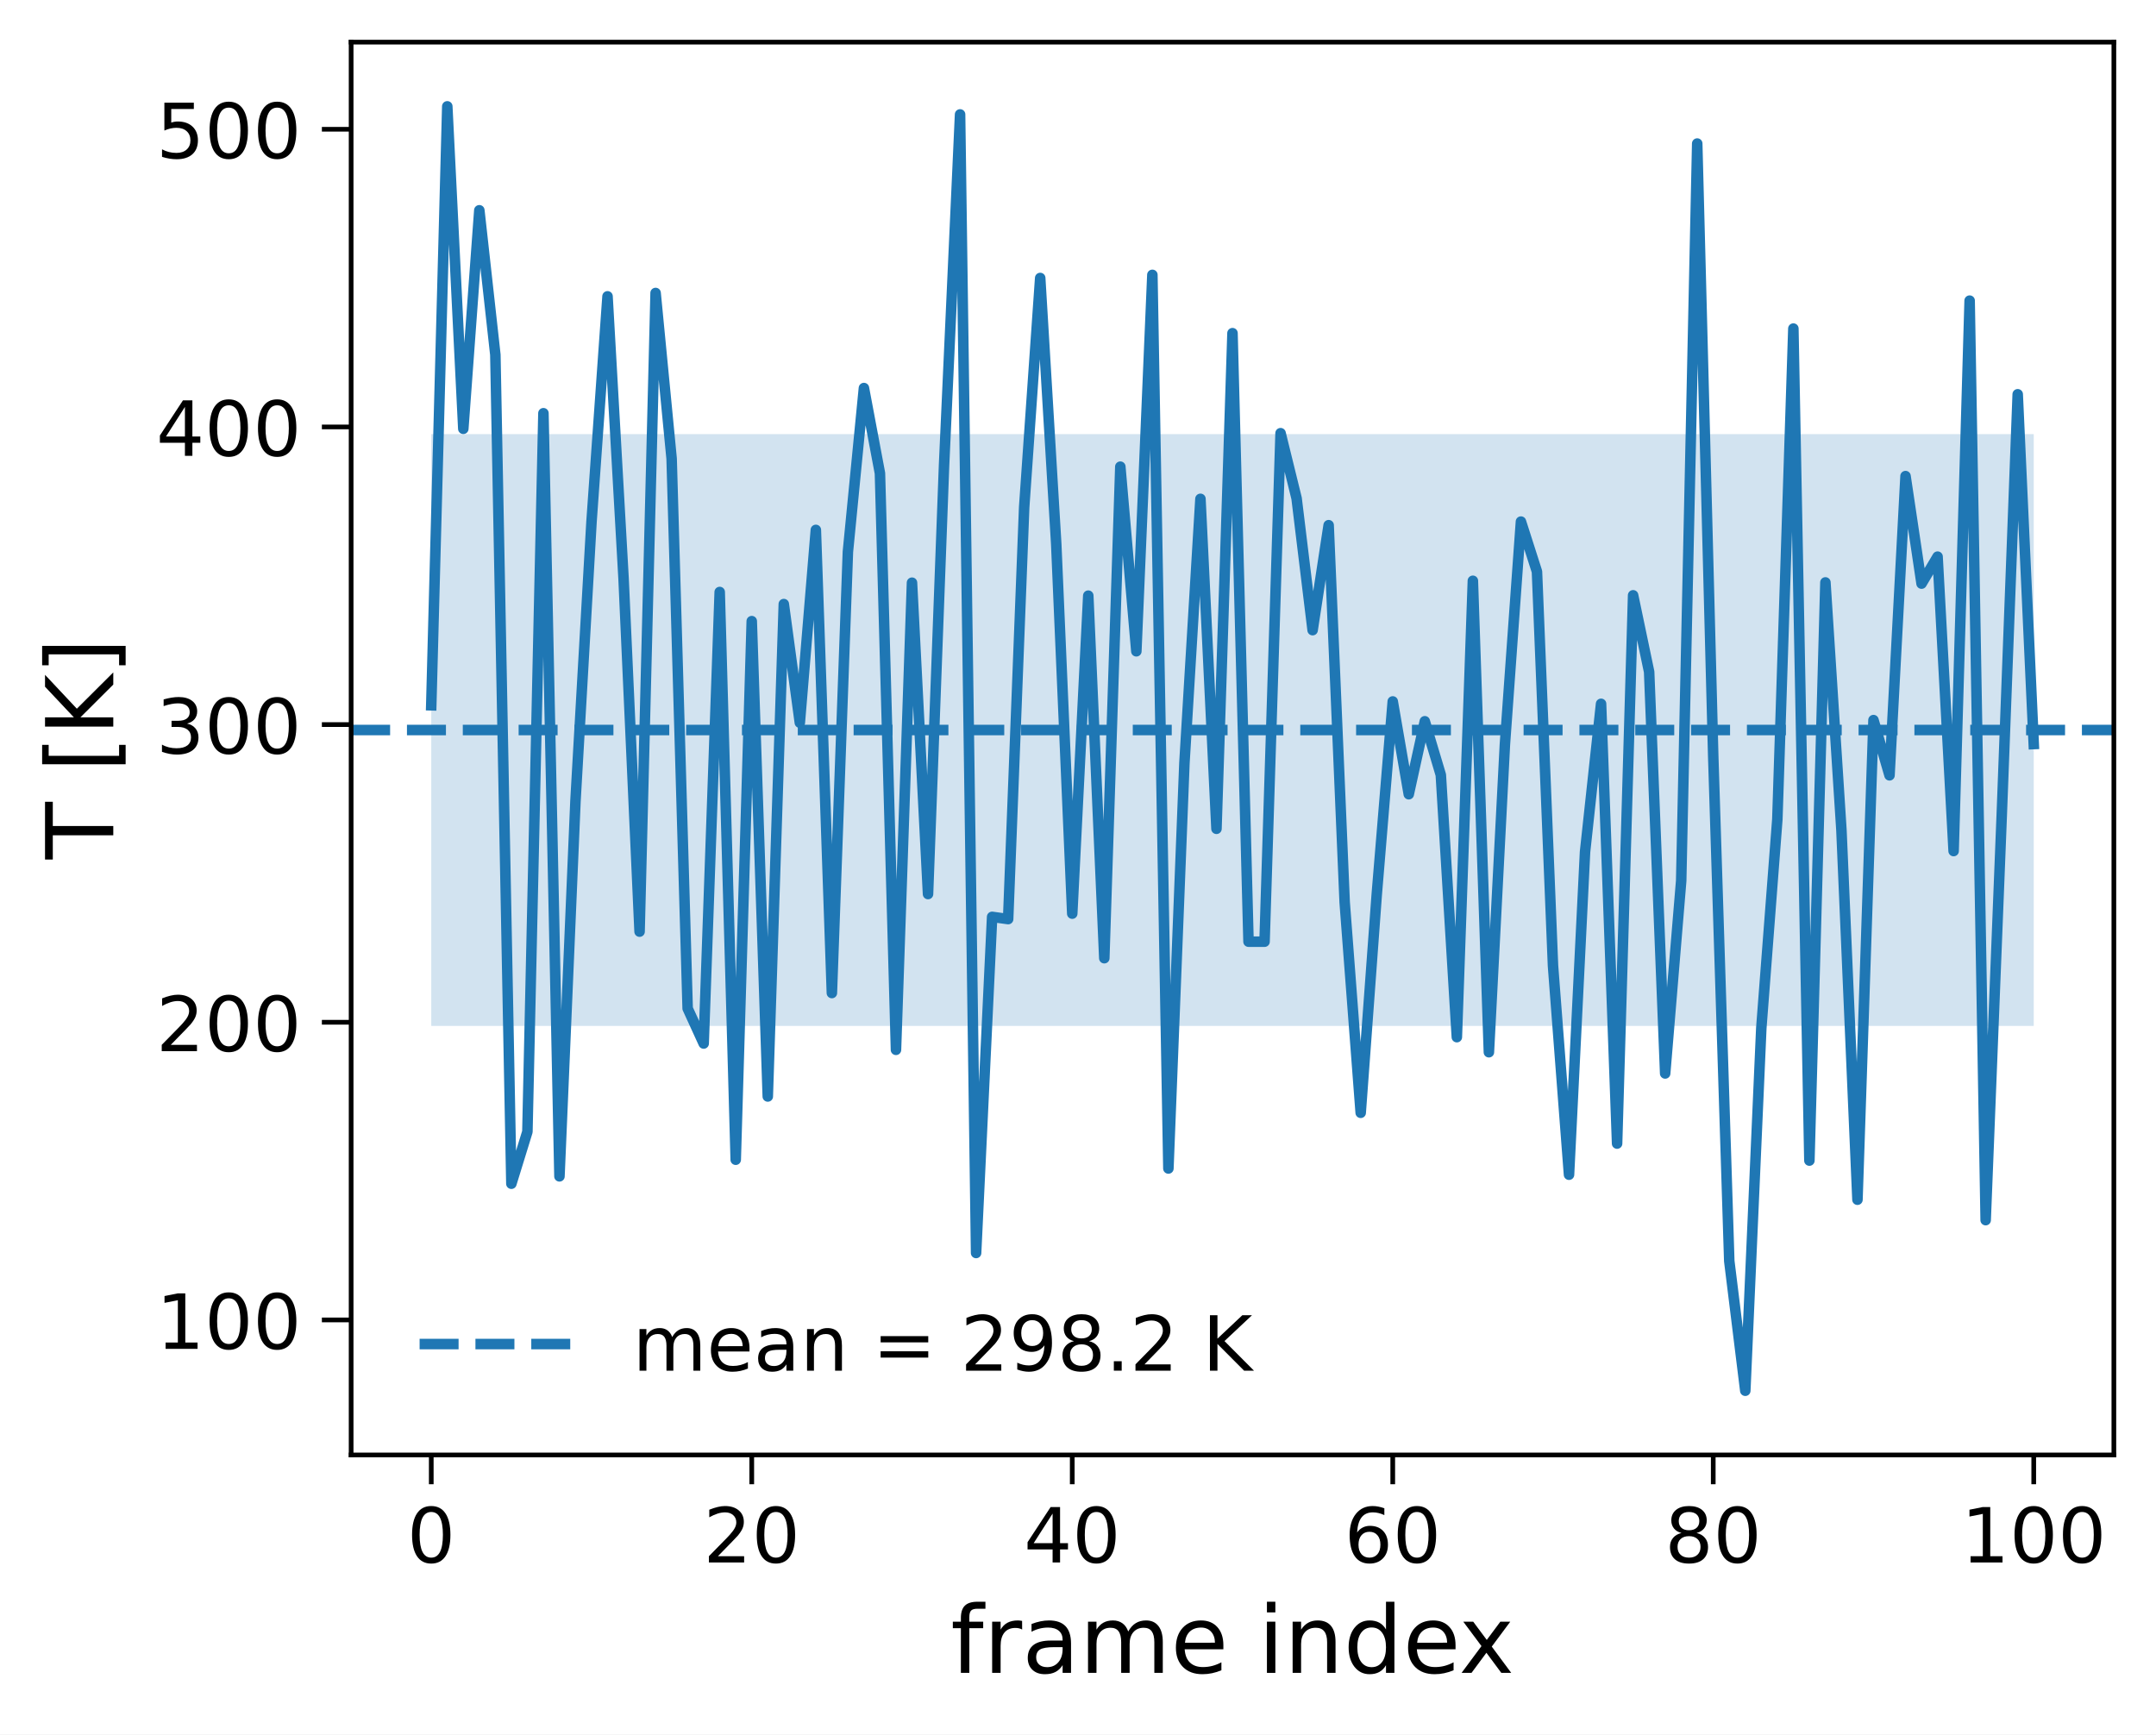
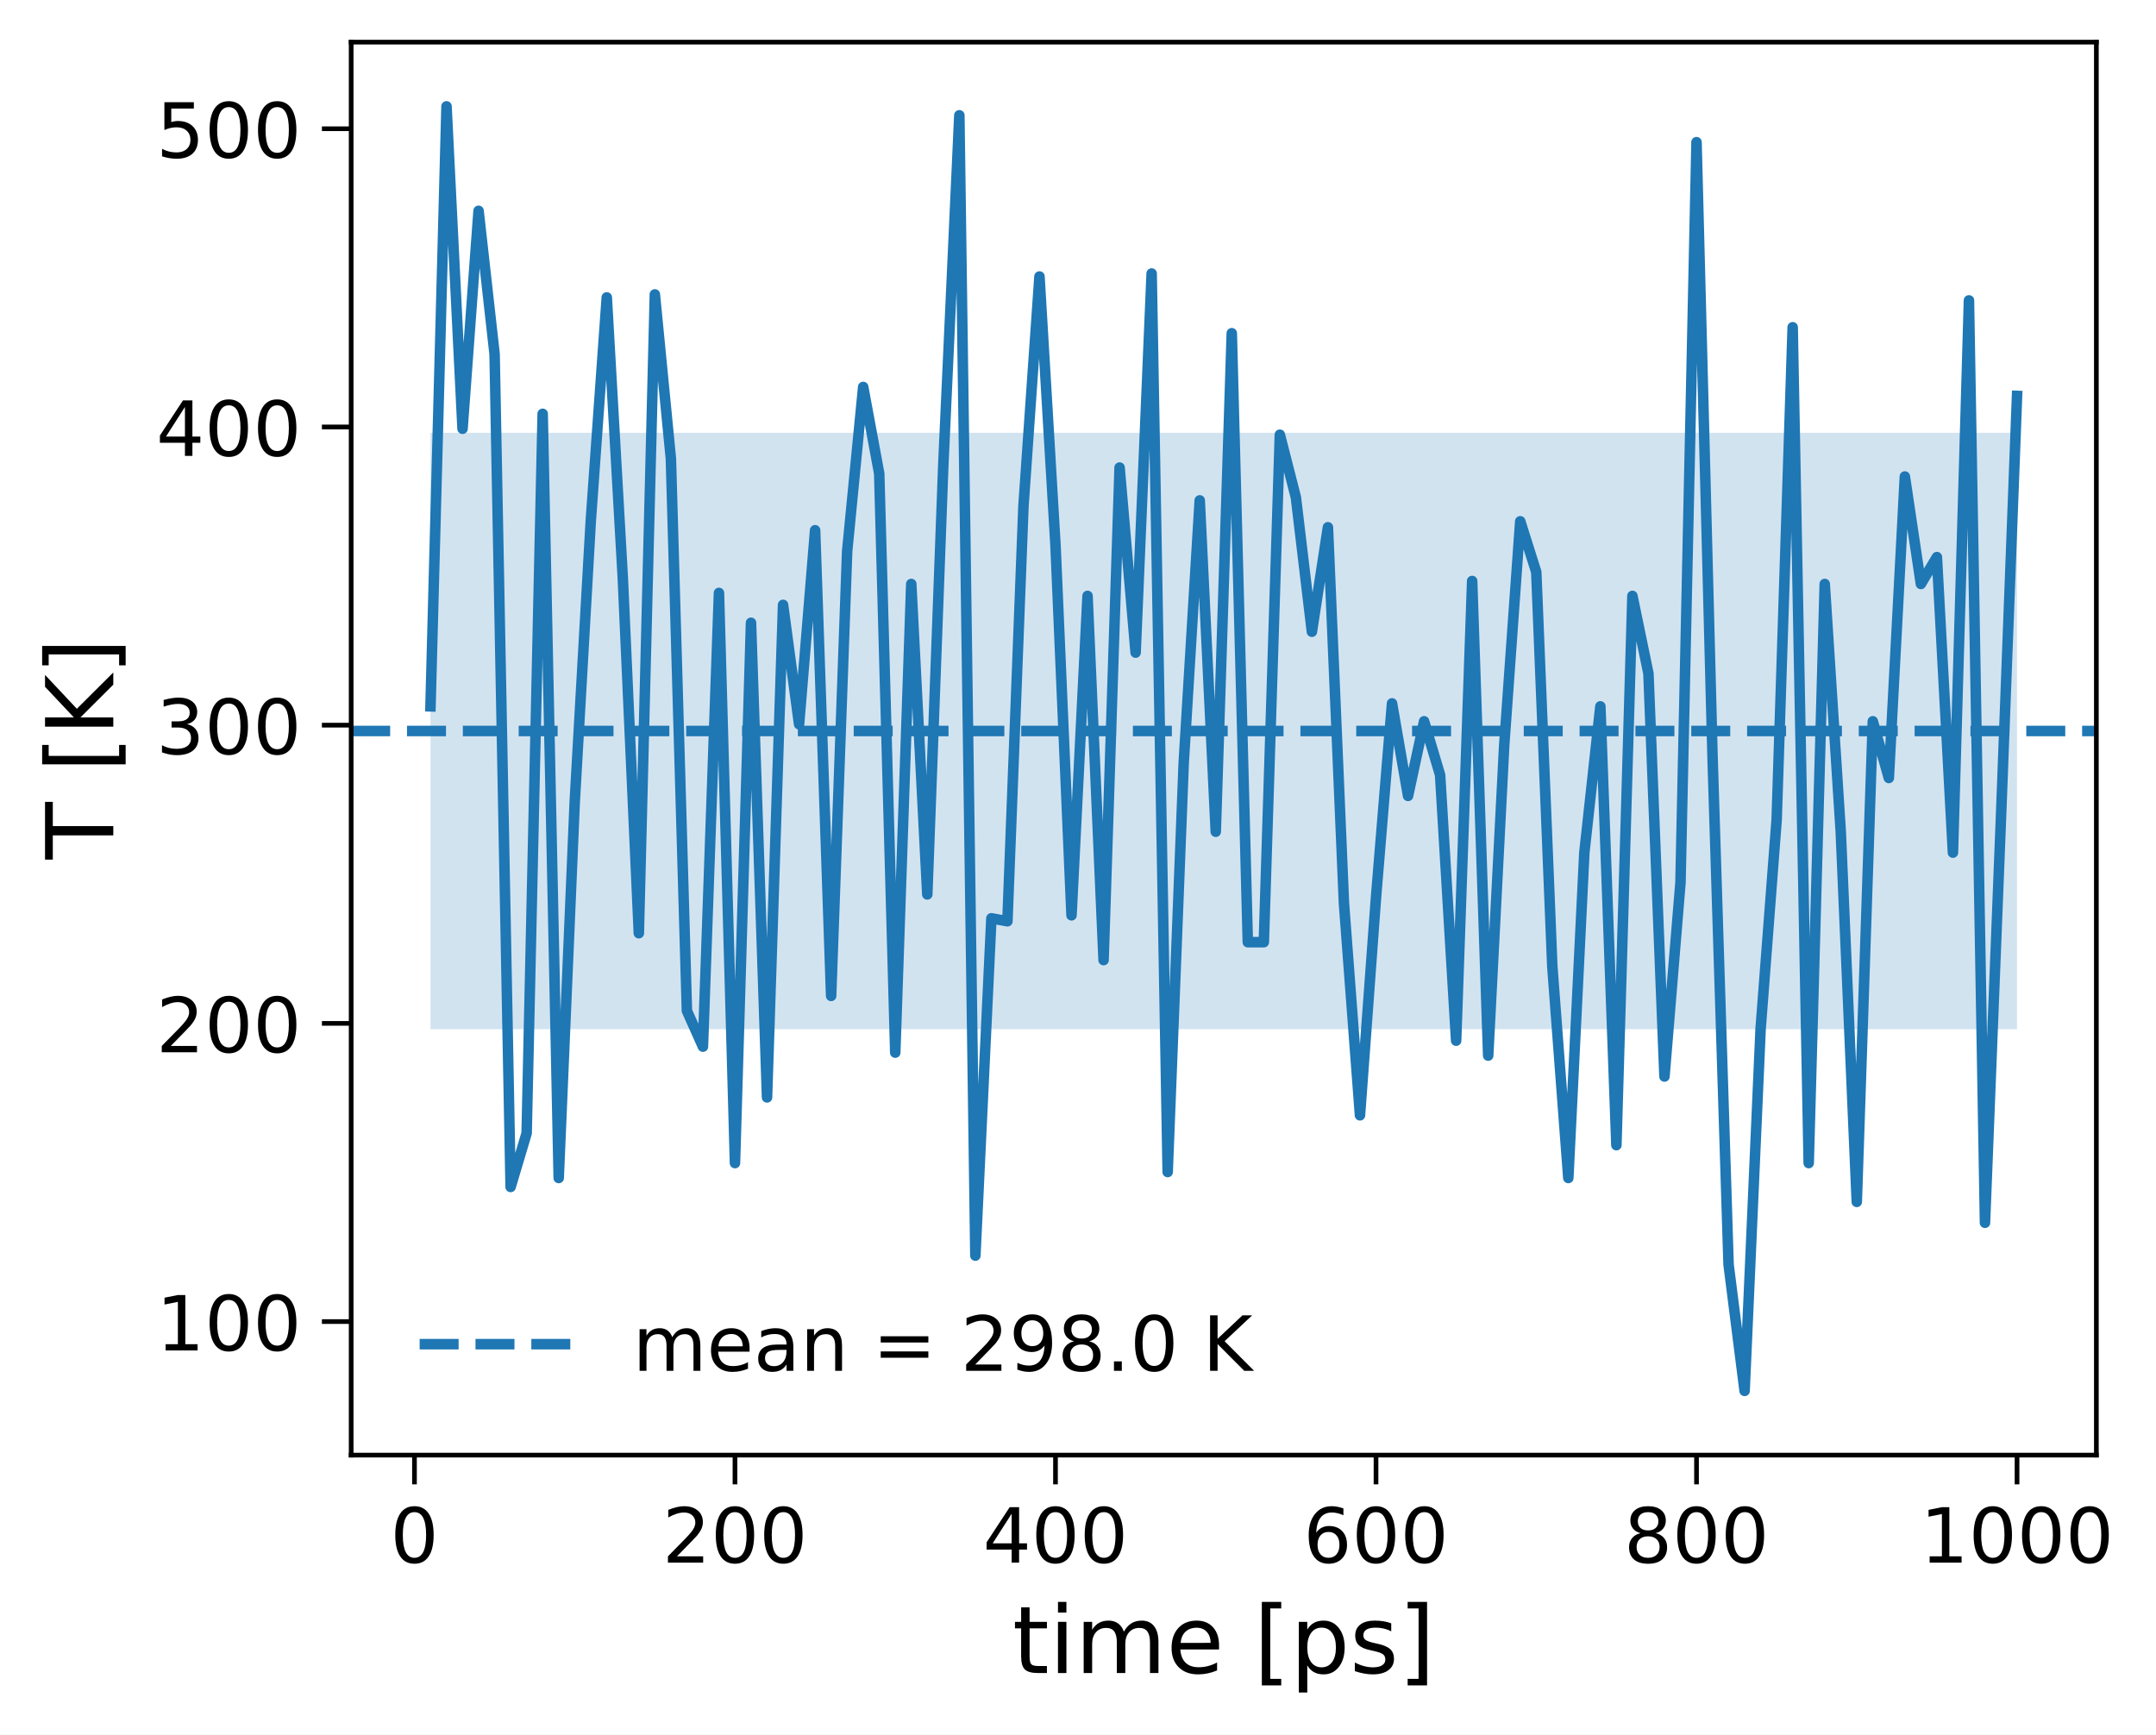
- <svg xmlns="http://www.w3.org/2000/svg" xmlns:xlink="http://www.w3.org/1999/xlink" width="368.4pt" height="296.4pt" viewBox="0 0 368.4 296.4" version="1.1">
+ <svg xmlns="http://www.w3.org/2000/svg" xmlns:xlink="http://www.w3.org/1999/xlink" width="368.362pt" height="296.4pt" viewBox="0 0 368.362 296.4" version="1.1">
  <defs>
    <style type="text/css">*{stroke-linejoin: round; stroke-linecap: butt}</style>
  </defs>
  <g id="figure_1">
    <g id="patch_1">
-       <path d="M 0 296.4  L 368.4 296.4  L 368.4 0  L 0 0  z " style="fill: #ffffff" />
+       <path d="M 0 296.4  L 368.362 296.4  L 368.362 0  L 0 0  z " style="fill: #ffffff" />
    </g>
    <g id="axes_1">
      <g id="patch_2">
-         <path d="M 59.999 248.633  L 361.2 248.633  L 361.2 7.2  L 59.999 7.2  z " style="fill: #ffffff" />
+         <path d="M 59.999 248.633  L 358.172 248.633  L 358.172 7.2  L 59.999 7.2  z " style="fill: #ffffff" />
      </g>
      <g id="FillBetweenPolyCollection_1">
-         <path d="M 73.69 74.187  L 73.69 175.316  L 76.428 175.316  L 79.166 175.316  L 81.904 175.316  L 84.642 175.316  L 87.381 175.316  L 90.119 175.316  L 92.857 175.316  L 95.595 175.316  L 98.333 175.316  L 101.072 175.316  L 103.81 175.316  L 106.548 175.316  L 109.286 175.316  L 112.024 175.316  L 114.763 175.316  L 117.501 175.316  L 120.239 175.316  L 122.977 175.316  L 125.715 175.316  L 128.453 175.316  L 131.192 175.316  L 133.93 175.316  L 136.668 175.316  L 139.406 175.316  L 142.144 175.316  L 144.883 175.316  L 147.621 175.316  L 150.359 175.316  L 153.097 175.316  L 155.835 175.316  L 158.574 175.316  L 161.312 175.316  L 164.05 175.316  L 166.788 175.316  L 169.526 175.316  L 172.264 175.316  L 175.003 175.316  L 177.741 175.316  L 180.479 175.316  L 183.217 175.316  L 185.955 175.316  L 188.694 175.316  L 191.432 175.316  L 194.17 175.316  L 196.908 175.316  L 199.646 175.316  L 202.385 175.316  L 205.123 175.316  L 207.861 175.316  L 210.599 175.316  L 213.337 175.316  L 216.076 175.316  L 218.814 175.316  L 221.552 175.316  L 224.29 175.316  L 227.028 175.316  L 229.766 175.316  L 232.505 175.316  L 235.243 175.316  L 237.981 175.316  L 240.719 175.316  L 243.457 175.316  L 246.196 175.316  L 248.934 175.316  L 251.672 175.316  L 254.41 175.316  L 257.148 175.316  L 259.887 175.316  L 262.625 175.316  L 265.363 175.316  L 268.101 175.316  L 270.839 175.316  L 273.577 175.316  L 276.316 175.316  L 279.054 175.316  L 281.792 175.316  L 284.53 175.316  L 287.268 175.316  L 290.007 175.316  L 292.745 175.316  L 295.483 175.316  L 298.221 175.316  L 300.959 175.316  L 303.698 175.316  L 306.436 175.316  L 309.174 175.316  L 311.912 175.316  L 314.65 175.316  L 317.388 175.316  L 320.127 175.316  L 322.865 175.316  L 325.603 175.316  L 328.341 175.316  L 331.079 175.316  L 333.818 175.316  L 336.556 175.316  L 339.294 175.316  L 342.032 175.316  L 344.77 175.316  L 347.509 175.316  L 347.509 74.187  L 347.509 74.187  L 344.77 74.187  L 342.032 74.187  L 339.294 74.187  L 336.556 74.187  L 333.818 74.187  L 331.079 74.187  L 328.341 74.187  L 325.603 74.187  L 322.865 74.187  L 320.127 74.187  L 317.388 74.187  L 314.65 74.187  L 311.912 74.187  L 309.174 74.187  L 306.436 74.187  L 303.698 74.187  L 300.959 74.187  L 298.221 74.187  L 295.483 74.187  L 292.745 74.187  L 290.007 74.187  L 287.268 74.187  L 284.53 74.187  L 281.792 74.187  L 279.054 74.187  L 276.316 74.187  L 273.577 74.187  L 270.839 74.187  L 268.101 74.187  L 265.363 74.187  L 262.625 74.187  L 259.887 74.187  L 257.148 74.187  L 254.41 74.187  L 251.672 74.187  L 248.934 74.187  L 246.196 74.187  L 243.457 74.187  L 240.719 74.187  L 237.981 74.187  L 235.243 74.187  L 232.505 74.187  L 229.766 74.187  L 227.028 74.187  L 224.29 74.187  L 221.552 74.187  L 218.814 74.187  L 216.076 74.187  L 213.337 74.187  L 210.599 74.187  L 207.861 74.187  L 205.123 74.187  L 202.385 74.187  L 199.646 74.187  L 196.908 74.187  L 194.17 74.187  L 191.432 74.187  L 188.694 74.187  L 185.955 74.187  L 183.217 74.187  L 180.479 74.187  L 177.741 74.187  L 175.003 74.187  L 172.264 74.187  L 169.526 74.187  L 166.788 74.187  L 164.05 74.187  L 161.312 74.187  L 158.574 74.187  L 155.835 74.187  L 153.097 74.187  L 150.359 74.187  L 147.621 74.187  L 144.883 74.187  L 142.144 74.187  L 139.406 74.187  L 136.668 74.187  L 133.93 74.187  L 131.192 74.187  L 128.453 74.187  L 125.715 74.187  L 122.977 74.187  L 120.239 74.187  L 117.501 74.187  L 114.763 74.187  L 112.024 74.187  L 109.286 74.187  L 106.548 74.187  L 103.81 74.187  L 101.072 74.187  L 98.333 74.187  L 95.595 74.187  L 92.857 74.187  L 90.119 74.187  L 87.381 74.187  L 84.642 74.187  L 81.904 74.187  L 79.166 74.187  L 76.428 74.187  L 73.69 74.187  z " clip-path="url(#p4c0810316b)" style="fill: #1f77b4; fill-opacity: 0.2" />
+         <path d="M 73.552 73.951  L 73.552 175.858  L 76.29 175.858  L 79.028 175.858  L 81.766 175.858  L 84.504 175.858  L 87.242 175.858  L 89.98 175.858  L 92.718 175.858  L 95.457 175.858  L 98.195 175.858  L 100.933 175.858  L 103.671 175.858  L 106.409 175.858  L 109.147 175.858  L 111.885 175.858  L 114.623 175.858  L 117.361 175.858  L 120.099 175.858  L 122.837 175.858  L 125.575 175.858  L 128.313 175.858  L 131.051 175.858  L 133.789 175.858  L 136.527 175.858  L 139.265 175.858  L 142.003 175.858  L 144.741 175.858  L 147.479 175.858  L 150.218 175.858  L 152.956 175.858  L 155.694 175.858  L 158.432 175.858  L 161.17 175.858  L 163.908 175.858  L 166.646 175.858  L 169.384 175.858  L 172.122 175.858  L 174.86 175.858  L 177.598 175.858  L 180.336 175.858  L 183.074 175.858  L 185.812 175.858  L 188.55 175.858  L 191.288 175.858  L 194.026 175.858  L 196.764 175.858  L 199.502 175.858  L 202.24 175.858  L 204.979 175.858  L 207.717 175.858  L 210.455 175.858  L 213.193 175.858  L 215.931 175.858  L 218.669 175.858  L 221.407 175.858  L 224.145 175.858  L 226.883 175.858  L 229.621 175.858  L 232.359 175.858  L 235.097 175.858  L 237.835 175.858  L 240.573 175.858  L 243.311 175.858  L 246.049 175.858  L 248.787 175.858  L 251.525 175.858  L 254.263 175.858  L 257.002 175.858  L 259.74 175.858  L 262.478 175.858  L 265.216 175.858  L 267.954 175.858  L 270.692 175.858  L 273.43 175.858  L 276.168 175.858  L 278.906 175.858  L 281.644 175.858  L 284.382 175.858  L 287.12 175.858  L 289.858 175.858  L 292.596 175.858  L 295.334 175.858  L 298.072 175.858  L 300.81 175.858  L 303.548 175.858  L 306.286 175.858  L 309.024 175.858  L 311.763 175.858  L 314.501 175.858  L 317.239 175.858  L 319.977 175.858  L 322.715 175.858  L 325.453 175.858  L 328.191 175.858  L 330.929 175.858  L 333.667 175.858  L 336.405 175.858  L 339.143 175.858  L 341.881 175.858  L 344.619 175.858  L 344.619 73.951  L 344.619 73.951  L 341.881 73.951  L 339.143 73.951  L 336.405 73.951  L 333.667 73.951  L 330.929 73.951  L 328.191 73.951  L 325.453 73.951  L 322.715 73.951  L 319.977 73.951  L 317.239 73.951  L 314.501 73.951  L 311.763 73.951  L 309.024 73.951  L 306.286 73.951  L 303.548 73.951  L 300.81 73.951  L 298.072 73.951  L 295.334 73.951  L 292.596 73.951  L 289.858 73.951  L 287.12 73.951  L 284.382 73.951  L 281.644 73.951  L 278.906 73.951  L 276.168 73.951  L 273.43 73.951  L 270.692 73.951  L 267.954 73.951  L 265.216 73.951  L 262.478 73.951  L 259.74 73.951  L 257.002 73.951  L 254.263 73.951  L 251.525 73.951  L 248.787 73.951  L 246.049 73.951  L 243.311 73.951  L 240.573 73.951  L 237.835 73.951  L 235.097 73.951  L 232.359 73.951  L 229.621 73.951  L 226.883 73.951  L 224.145 73.951  L 221.407 73.951  L 218.669 73.951  L 215.931 73.951  L 213.193 73.951  L 210.455 73.951  L 207.717 73.951  L 204.979 73.951  L 202.24 73.951  L 199.502 73.951  L 196.764 73.951  L 194.026 73.951  L 191.288 73.951  L 188.55 73.951  L 185.812 73.951  L 183.074 73.951  L 180.336 73.951  L 177.598 73.951  L 174.86 73.951  L 172.122 73.951  L 169.384 73.951  L 166.646 73.951  L 163.908 73.951  L 161.17 73.951  L 158.432 73.951  L 155.694 73.951  L 152.956 73.951  L 150.218 73.951  L 147.479 73.951  L 144.741 73.951  L 142.003 73.951  L 139.265 73.951  L 136.527 73.951  L 133.789 73.951  L 131.051 73.951  L 128.313 73.951  L 125.575 73.951  L 122.837 73.951  L 120.099 73.951  L 117.361 73.951  L 114.623 73.951  L 111.885 73.951  L 109.147 73.951  L 106.409 73.951  L 103.671 73.951  L 100.933 73.951  L 98.195 73.951  L 95.457 73.951  L 92.718 73.951  L 89.98 73.951  L 87.242 73.951  L 84.504 73.951  L 81.766 73.951  L 79.028 73.951  L 76.29 73.951  L 73.552 73.951  z " clip-path="url(#p304fbb9bd3)" style="fill: #1f77b4; fill-opacity: 0.2" />
      </g>
      <g id="matplotlib.axis_1">
        <g id="xtick_1">
          <g id="line2d_1">
            <defs>
-               <path id="me2328aeeba" d="M 0 0  L 0 5  " style="stroke: #000000; stroke-width: 0.8" />
-             </defs>
-             <g>
-               <use xlink:href="#me2328aeeba" x="73.69" y="248.633" style="stroke: #000000; stroke-width: 0.8" />
+               <path id="m55ce6ab94f" d="M 0 0  L 0 5  " style="stroke: #000000; stroke-width: 0.8" />
+             </defs>
+             <g>
+               <use xlink:href="#m55ce6ab94f" x="70.814" y="248.633" style="stroke: #000000; stroke-width: 0.8" />
            </g>
          </g>
          <g id="text_1">
-             <g transform="translate(69.55407 267.0109) scale(0.13 -0.13)">
+             <g transform="translate(66.67843 267.0109) scale(0.13 -0.13)">
              <defs>
                <path id="DejaVuSans-30" d="M 2034 4250  Q 1547 4250 1301 3770  Q 1056 3291 1056 2328  Q 1056 1369 1301 889  Q 1547 409 2034 409  Q 2525 409 2770 889  Q 3016 1369 3016 2328  Q 3016 3291 2770 3770  Q 2525 4250 2034 4250  z M 2034 4750  Q 2819 4750 3233 4129  Q 3647 3509 3647 2328  Q 3647 1150 3233 529  Q 2819 -91 2034 -91  Q 1250 -91 836 529  Q 422 1150 422 2328  Q 422 3509 836 4129  Q 1250 4750 2034 4750  z " transform="scale(0.015625)" />
              </defs>
              <use xlink:href="#DejaVuSans-30" />
            </g>
          </g>
        </g>
        <g id="xtick_2">
          <g id="line2d_2">
            <g>
-               <use xlink:href="#me2328aeeba" x="128.453" y="248.633" style="stroke: #000000; stroke-width: 0.8" />
+               <use xlink:href="#m55ce6ab94f" x="125.575" y="248.633" style="stroke: #000000; stroke-width: 0.8" />
            </g>
          </g>
          <g id="text_2">
-             <g transform="translate(120.1822 267.0109) scale(0.13 -0.13)">
+             <g transform="translate(113.1682 267.0109) scale(0.13 -0.13)">
              <defs>
                <path id="DejaVuSans-32" d="M 1228 531  L 3431 531  L 3431 0  L 469 0  L 469 531  Q 828 903 1448 1529  Q 2069 2156 2228 2338  Q 2531 2678 2651 2914  Q 2772 3150 2772 3378  Q 2772 3750 2511 3984  Q 2250 4219 1831 4219  Q 1534 4219 1204 4116  Q 875 4013 500 3803  L 500 4441  Q 881 4594 1212 4672  Q 1544 4750 1819 4750  Q 2544 4750 2975 4387  Q 3406 4025 3406 3419  Q 3406 3131 3298 2873  Q 3191 2616 2906 2266  Q 2828 2175 2409 1742  Q 1991 1309 1228 531  z " transform="scale(0.015625)" />
              </defs>
              <use xlink:href="#DejaVuSans-32" />
              <use xlink:href="#DejaVuSans-30" transform="translate(63.62305 0)" />
+               <use xlink:href="#DejaVuSans-30" transform="translate(127.2461 0)" />
            </g>
          </g>
        </g>
        <g id="xtick_3">
          <g id="line2d_3">
            <g>
-               <use xlink:href="#me2328aeeba" x="183.217" y="248.633" style="stroke: #000000; stroke-width: 0.8" />
+               <use xlink:href="#m55ce6ab94f" x="180.336" y="248.633" style="stroke: #000000; stroke-width: 0.8" />
            </g>
          </g>
          <g id="text_3">
-             <g transform="translate(174.946 267.0109) scale(0.13 -0.13)">
+             <g transform="translate(167.9292 267.0109) scale(0.13 -0.13)">
              <defs>
                <path id="DejaVuSans-34" d="M 2419 4116  L 825 1625  L 2419 1625  L 2419 4116  z M 2253 4666  L 3047 4666  L 3047 1625  L 3713 1625  L 3713 1100  L 3047 1100  L 3047 0  L 2419 0  L 2419 1100  L 313 1100  L 313 1709  L 2253 4666  z " transform="scale(0.015625)" />
              </defs>
              <use xlink:href="#DejaVuSans-34" />
              <use xlink:href="#DejaVuSans-30" transform="translate(63.62305 0)" />
+               <use xlink:href="#DejaVuSans-30" transform="translate(127.2461 0)" />
            </g>
          </g>
        </g>
        <g id="xtick_4">
          <g id="line2d_4">
            <g>
-               <use xlink:href="#me2328aeeba" x="237.981" y="248.633" style="stroke: #000000; stroke-width: 0.8" />
+               <use xlink:href="#m55ce6ab94f" x="235.097" y="248.633" style="stroke: #000000; stroke-width: 0.8" />
            </g>
          </g>
          <g id="text_4">
-             <g transform="translate(229.7098 267.0109) scale(0.13 -0.13)">
+             <g transform="translate(222.6902 267.0109) scale(0.13 -0.13)">
              <defs>
                <path id="DejaVuSans-36" d="M 2113 2584  Q 1688 2584 1439 2293  Q 1191 2003 1191 1497  Q 1191 994 1439 701  Q 1688 409 2113 409  Q 2538 409 2786 701  Q 3034 994 3034 1497  Q 3034 2003 2786 2293  Q 2538 2584 2113 2584  z M 3366 4563  L 3366 3988  Q 3128 4100 2886 4159  Q 2644 4219 2406 4219  Q 1781 4219 1451 3797  Q 1122 3375 1075 2522  Q 1259 2794 1537 2939  Q 1816 3084 2150 3084  Q 2853 3084 3261 2657  Q 3669 2231 3669 1497  Q 3669 778 3244 343  Q 2819 -91 2113 -91  Q 1303 -91 875 529  Q 447 1150 447 2328  Q 447 3434 972 4092  Q 1497 4750 2381 4750  Q 2619 4750 2861 4703  Q 3103 4656 3366 4563  z " transform="scale(0.015625)" />
              </defs>
              <use xlink:href="#DejaVuSans-36" />
              <use xlink:href="#DejaVuSans-30" transform="translate(63.62305 0)" />
+               <use xlink:href="#DejaVuSans-30" transform="translate(127.2461 0)" />
            </g>
          </g>
        </g>
        <g id="xtick_5">
          <g id="line2d_5">
            <g>
-               <use xlink:href="#me2328aeeba" x="292.745" y="248.633" style="stroke: #000000; stroke-width: 0.8" />
+               <use xlink:href="#m55ce6ab94f" x="289.858" y="248.633" style="stroke: #000000; stroke-width: 0.8" />
            </g>
          </g>
          <g id="text_5">
-             <g transform="translate(284.4735 267.0109) scale(0.13 -0.13)">
+             <g transform="translate(277.4512 267.0109) scale(0.13 -0.13)">
              <defs>
                <path id="DejaVuSans-38" d="M 2034 2216  Q 1584 2216 1326 1975  Q 1069 1734 1069 1313  Q 1069 891 1326 650  Q 1584 409 2034 409  Q 2484 409 2743 651  Q 3003 894 3003 1313  Q 3003 1734 2745 1975  Q 2488 2216 2034 2216  z M 1403 2484  Q 997 2584 770 2862  Q 544 3141 544 3541  Q 544 4100 942 4425  Q 1341 4750 2034 4750  Q 2731 4750 3128 4425  Q 3525 4100 3525 3541  Q 3525 3141 3298 2862  Q 3072 2584 2669 2484  Q 3125 2378 3379 2068  Q 3634 1759 3634 1313  Q 3634 634 3220 271  Q 2806 -91 2034 -91  Q 1263 -91 848 271  Q 434 634 434 1313  Q 434 1759 690 2068  Q 947 2378 1403 2484  z M 1172 3481  Q 1172 3119 1398 2916  Q 1625 2713 2034 2713  Q 2441 2713 2670 2916  Q 2900 3119 2900 3481  Q 2900 3844 2670 4047  Q 2441 4250 2034 4250  Q 1625 4250 1398 4047  Q 1172 3844 1172 3481  z " transform="scale(0.015625)" />
              </defs>
              <use xlink:href="#DejaVuSans-38" />
              <use xlink:href="#DejaVuSans-30" transform="translate(63.62305 0)" />
+               <use xlink:href="#DejaVuSans-30" transform="translate(127.2461 0)" />
            </g>
          </g>
        </g>
        <g id="xtick_6">
          <g id="line2d_6">
            <g>
-               <use xlink:href="#me2328aeeba" x="347.509" y="248.633" style="stroke: #000000; stroke-width: 0.8" />
+               <use xlink:href="#m55ce6ab94f" x="344.619" y="248.633" style="stroke: #000000; stroke-width: 0.8" />
            </g>
          </g>
          <g id="text_6">
-             <g transform="translate(335.1017 267.0109) scale(0.13 -0.13)">
+             <g transform="translate(328.0766 267.0109) scale(0.13 -0.13)">
              <defs>
                <path id="DejaVuSans-31" d="M 794 531  L 1825 531  L 1825 4091  L 703 3866  L 703 4441  L 1819 4666  L 2450 4666  L 2450 531  L 3481 531  L 3481 0  L 794 0  L 794 531  z " transform="scale(0.015625)" />
              </defs>
              <use xlink:href="#DejaVuSans-31" />
              <use xlink:href="#DejaVuSans-30" transform="translate(63.62305 0)" />
              <use xlink:href="#DejaVuSans-30" transform="translate(127.2461 0)" />
+               <use xlink:href="#DejaVuSans-30" transform="translate(190.8691 0)" />
            </g>
          </g>
        </g>
        <g id="text_7">
-           <g transform="translate(162.4454 285.872) scale(0.16 -0.16)">
-             <defs>
-               <path id="DejaVuSans-66" d="M 2375 4863  L 2375 4384  L 1825 4384  Q 1516 4384 1395 4259  Q 1275 4134 1275 3809  L 1275 3500  L 2222 3500  L 2222 3053  L 1275 3053  L 1275 0  L 697 0  L 697 3053  L 147 3053  L 147 3500  L 697 3500  L 697 3744  Q 697 4328 969 4595  Q 1241 4863 1831 4863  L 2375 4863  z " transform="scale(0.015625)" />
-               <path id="DejaVuSans-72" d="M 2631 2963  Q 2534 3019 2420 3045  Q 2306 3072 2169 3072  Q 1681 3072 1420 2755  Q 1159 2438 1159 1844  L 1159 0  L 581 0  L 581 3500  L 1159 3500  L 1159 2956  Q 1341 3275 1631 3429  Q 1922 3584 2338 3584  Q 2397 3584 2469 3576  Q 2541 3569 2628 3553  L 2631 2963  z " transform="scale(0.015625)" />
-               <path id="DejaVuSans-61" d="M 2194 1759  Q 1497 1759 1228 1600  Q 959 1441 959 1056  Q 959 750 1161 570  Q 1363 391 1709 391  Q 2188 391 2477 730  Q 2766 1069 2766 1631  L 2766 1759  L 2194 1759  z M 3341 1997  L 3341 0  L 2766 0  L 2766 531  Q 2569 213 2275 61  Q 1981 -91 1556 -91  Q 1019 -91 701 211  Q 384 513 384 1019  Q 384 1609 779 1909  Q 1175 2209 1959 2209  L 2766 2209  L 2766 2266  Q 2766 2663 2505 2880  Q 2244 3097 1772 3097  Q 1472 3097 1187 3025  Q 903 2953 641 2809  L 641 3341  Q 956 3463 1253 3523  Q 1550 3584 1831 3584  Q 2591 3584 2966 3190  Q 3341 2797 3341 1997  z " transform="scale(0.015625)" />
+           <g transform="translate(172.9806 285.872) scale(0.16 -0.16)">
+             <defs>
+               <path id="DejaVuSans-74" d="M 1172 4494  L 1172 3500  L 2356 3500  L 2356 3053  L 1172 3053  L 1172 1153  Q 1172 725 1289 603  Q 1406 481 1766 481  L 2356 481  L 2356 0  L 1766 0  Q 1100 0 847 248  Q 594 497 594 1153  L 594 3053  L 172 3053  L 172 3500  L 594 3500  L 594 4494  L 1172 4494  z " transform="scale(0.015625)" />
+               <path id="DejaVuSans-69" d="M 603 3500  L 1178 3500  L 1178 0  L 603 0  L 603 3500  z M 603 4863  L 1178 4863  L 1178 4134  L 603 4134  L 603 4863  z " transform="scale(0.015625)" />
              <path id="DejaVuSans-6d" d="M 3328 2828  Q 3544 3216 3844 3400  Q 4144 3584 4550 3584  Q 5097 3584 5394 3201  Q 5691 2819 5691 2113  L 5691 0  L 5113 0  L 5113 2094  Q 5113 2597 4934 2840  Q 4756 3084 4391 3084  Q 3944 3084 3684 2787  Q 3425 2491 3425 1978  L 3425 0  L 2847 0  L 2847 2094  Q 2847 2600 2669 2842  Q 2491 3084 2119 3084  Q 1678 3084 1418 2786  Q 1159 2488 1159 1978  L 1159 0  L 581 0  L 581 3500  L 1159 3500  L 1159 2956  Q 1356 3278 1631 3431  Q 1906 3584 2284 3584  Q 2666 3584 2933 3390  Q 3200 3197 3328 2828  z " transform="scale(0.015625)" />
              <path id="DejaVuSans-65" d="M 3597 1894  L 3597 1613  L 953 1613  Q 991 1019 1311 708  Q 1631 397 2203 397  Q 2534 397 2845 478  Q 3156 559 3463 722  L 3463 178  Q 3153 47 2828 -22  Q 2503 -91 2169 -91  Q 1331 -91 842 396  Q 353 884 353 1716  Q 353 2575 817 3079  Q 1281 3584 2069 3584  Q 2775 3584 3186 3129  Q 3597 2675 3597 1894  z M 3022 2063  Q 3016 2534 2758 2815  Q 2500 3097 2075 3097  Q 1594 3097 1305 2825  Q 1016 2553 972 2059  L 3022 2063  z " transform="scale(0.015625)" />
              <path id="DejaVuSans-20" transform="scale(0.015625)" />
-               <path id="DejaVuSans-69" d="M 603 3500  L 1178 3500  L 1178 0  L 603 0  L 603 3500  z M 603 4863  L 1178 4863  L 1178 4134  L 603 4134  L 603 4863  z " transform="scale(0.015625)" />
-               <path id="DejaVuSans-6e" d="M 3513 2113  L 3513 0  L 2938 0  L 2938 2094  Q 2938 2591 2744 2837  Q 2550 3084 2163 3084  Q 1697 3084 1428 2787  Q 1159 2491 1159 1978  L 1159 0  L 581 0  L 581 3500  L 1159 3500  L 1159 2956  Q 1366 3272 1645 3428  Q 1925 3584 2291 3584  Q 2894 3584 3203 3211  Q 3513 2838 3513 2113  z " transform="scale(0.015625)" />
-               <path id="DejaVuSans-64" d="M 2906 2969  L 2906 4863  L 3481 4863  L 3481 0  L 2906 0  L 2906 525  Q 2725 213 2448 61  Q 2172 -91 1784 -91  Q 1150 -91 751 415  Q 353 922 353 1747  Q 353 2572 751 3078  Q 1150 3584 1784 3584  Q 2172 3584 2448 3432  Q 2725 3281 2906 2969  z M 947 1747  Q 947 1113 1208 752  Q 1469 391 1925 391  Q 2381 391 2643 752  Q 2906 1113 2906 1747  Q 2906 2381 2643 2742  Q 2381 3103 1925 3103  Q 1469 3103 1208 2742  Q 947 2381 947 1747  z " transform="scale(0.015625)" />
-               <path id="DejaVuSans-78" d="M 3513 3500  L 2247 1797  L 3578 0  L 2900 0  L 1881 1375  L 863 0  L 184 0  L 1544 1831  L 300 3500  L 978 3500  L 1906 2253  L 2834 3500  L 3513 3500  z " transform="scale(0.015625)" />
-             </defs>
-             <use xlink:href="#DejaVuSans-66" />
-             <use xlink:href="#DejaVuSans-72" transform="translate(35.20508 0)" />
-             <use xlink:href="#DejaVuSans-61" transform="translate(76.31836 0)" />
-             <use xlink:href="#DejaVuSans-6d" transform="translate(137.5977 0)" />
-             <use xlink:href="#DejaVuSans-65" transform="translate(235.0098 0)" />
-             <use xlink:href="#DejaVuSans-20" transform="translate(296.5332 0)" />
-             <use xlink:href="#DejaVuSans-69" transform="translate(328.3203 0)" />
-             <use xlink:href="#DejaVuSans-6e" transform="translate(356.1035 0)" />
-             <use xlink:href="#DejaVuSans-64" transform="translate(419.4824 0)" />
-             <use xlink:href="#DejaVuSans-65" transform="translate(482.959 0)" />
-             <use xlink:href="#DejaVuSans-78" transform="translate(542.7324 0)" />
+               <path id="DejaVuSans-5b" d="M 550 4863  L 1875 4863  L 1875 4416  L 1125 4416  L 1125 -397  L 1875 -397  L 1875 -844  L 550 -844  L 550 4863  z " transform="scale(0.015625)" />
+               <path id="DejaVuSans-70" d="M 1159 525  L 1159 -1331  L 581 -1331  L 581 3500  L 1159 3500  L 1159 2969  Q 1341 3281 1617 3432  Q 1894 3584 2278 3584  Q 2916 3584 3314 3078  Q 3713 2572 3713 1747  Q 3713 922 3314 415  Q 2916 -91 2278 -91  Q 1894 -91 1617 61  Q 1341 213 1159 525  z M 3116 1747  Q 3116 2381 2855 2742  Q 2594 3103 2138 3103  Q 1681 3103 1420 2742  Q 1159 2381 1159 1747  Q 1159 1113 1420 752  Q 1681 391 2138 391  Q 2594 391 2855 752  Q 3116 1113 3116 1747  z " transform="scale(0.015625)" />
+               <path id="DejaVuSans-73" d="M 2834 3397  L 2834 2853  Q 2591 2978 2328 3040  Q 2066 3103 1784 3103  Q 1356 3103 1142 2972  Q 928 2841 928 2578  Q 928 2378 1081 2264  Q 1234 2150 1697 2047  L 1894 2003  Q 2506 1872 2764 1633  Q 3022 1394 3022 966  Q 3022 478 2636 193  Q 2250 -91 1575 -91  Q 1294 -91 989 -36  Q 684 19 347 128  L 347 722  Q 666 556 975 473  Q 1284 391 1588 391  Q 1994 391 2212 530  Q 2431 669 2431 922  Q 2431 1156 2273 1281  Q 2116 1406 1581 1522  L 1381 1569  Q 847 1681 609 1914  Q 372 2147 372 2553  Q 372 3047 722 3315  Q 1072 3584 1716 3584  Q 2034 3584 2315 3537  Q 2597 3491 2834 3397  z " transform="scale(0.015625)" />
+               <path id="DejaVuSans-5d" d="M 1947 4863  L 1947 -844  L 622 -844  L 622 -397  L 1369 -397  L 1369 4416  L 622 4416  L 622 4863  L 1947 4863  z " transform="scale(0.015625)" />
+             </defs>
+             <use xlink:href="#DejaVuSans-74" />
+             <use xlink:href="#DejaVuSans-69" transform="translate(39.20898 0)" />
+             <use xlink:href="#DejaVuSans-6d" transform="translate(66.99219 0)" />
+             <use xlink:href="#DejaVuSans-65" transform="translate(164.4043 0)" />
+             <use xlink:href="#DejaVuSans-20" transform="translate(225.9277 0)" />
+             <use xlink:href="#DejaVuSans-5b" transform="translate(257.7148 0)" />
+             <use xlink:href="#DejaVuSans-70" transform="translate(296.7285 0)" />
+             <use xlink:href="#DejaVuSans-73" transform="translate(360.2051 0)" />
+             <use xlink:href="#DejaVuSans-5d" transform="translate(412.3047 0)" />
          </g>
        </g>
      </g>
      <g id="matplotlib.axis_2">
        <g id="ytick_1">
          <g id="line2d_7">
            <defs>
-               <path id="m54078524a6" d="M 0 0  L -5 0  " style="stroke: #000000; stroke-width: 0.8" />
-             </defs>
-             <g>
-               <use xlink:href="#m54078524a6" x="59.999" y="225.558" style="stroke: #000000; stroke-width: 0.8" />
+               <path id="me21d60616c" d="M 0 0  L -5 0  " style="stroke: #000000; stroke-width: 0.8" />
+             </defs>
+             <g>
+               <use xlink:href="#me21d60616c" x="59.999" y="225.817" style="stroke: #000000; stroke-width: 0.8" />
            </g>
          </g>
          <g id="text_8">
-             <g transform="translate(26.685 230.4973) scale(0.13 -0.13)">
+             <g transform="translate(26.685 230.7559) scale(0.13 -0.13)">
              <use xlink:href="#DejaVuSans-31" />
              <use xlink:href="#DejaVuSans-30" transform="translate(63.62305 0)" />
              <use xlink:href="#DejaVuSans-30" transform="translate(127.2461 0)" />
            </g>
          </g>
        </g>
        <g id="ytick_2">
          <g id="line2d_8">
            <g>
-               <use xlink:href="#m54078524a6" x="59.999" y="174.691" style="stroke: #000000; stroke-width: 0.8" />
+               <use xlink:href="#me21d60616c" x="59.999" y="174.863" style="stroke: #000000; stroke-width: 0.8" />
            </g>
          </g>
          <g id="text_9">
-             <g transform="translate(26.685 179.6295) scale(0.13 -0.13)">
+             <g transform="translate(26.685 179.8015) scale(0.13 -0.13)">
              <use xlink:href="#DejaVuSans-32" />
              <use xlink:href="#DejaVuSans-30" transform="translate(63.62305 0)" />
              <use xlink:href="#DejaVuSans-30" transform="translate(127.2461 0)" />
            </g>
          </g>
        </g>
        <g id="ytick_3">
          <g id="line2d_9">
            <g>
-               <use xlink:href="#m54078524a6" x="59.999" y="123.823" style="stroke: #000000; stroke-width: 0.8" />
+               <use xlink:href="#me21d60616c" x="59.999" y="123.908" style="stroke: #000000; stroke-width: 0.8" />
            </g>
          </g>
          <g id="text_10">
-             <g transform="translate(26.685 128.7618) scale(0.13 -0.13)">
+             <g transform="translate(26.685 128.8471) scale(0.13 -0.13)">
              <defs>
                <path id="DejaVuSans-33" d="M 2597 2516  Q 3050 2419 3304 2112  Q 3559 1806 3559 1356  Q 3559 666 3084 287  Q 2609 -91 1734 -91  Q 1441 -91 1130 -33  Q 819 25 488 141  L 488 750  Q 750 597 1062 519  Q 1375 441 1716 441  Q 2309 441 2620 675  Q 2931 909 2931 1356  Q 2931 1769 2642 2001  Q 2353 2234 1838 2234  L 1294 2234  L 1294 2753  L 1863 2753  Q 2328 2753 2575 2939  Q 2822 3125 2822 3475  Q 2822 3834 2567 4026  Q 2313 4219 1838 4219  Q 1578 4219 1281 4162  Q 984 4106 628 3988  L 628 4550  Q 988 4650 1302 4700  Q 1616 4750 1894 4750  Q 2613 4750 3031 4423  Q 3450 4097 3450 3541  Q 3450 3153 3228 2886  Q 3006 2619 2597 2516  z " transform="scale(0.015625)" />
              </defs>
              <use xlink:href="#DejaVuSans-33" />
              <use xlink:href="#DejaVuSans-30" transform="translate(63.62305 0)" />
              <use xlink:href="#DejaVuSans-30" transform="translate(127.2461 0)" />
            </g>
          </g>
        </g>
        <g id="ytick_4">
          <g id="line2d_10">
            <g>
-               <use xlink:href="#m54078524a6" x="59.999" y="72.955" style="stroke: #000000; stroke-width: 0.8" />
+               <use xlink:href="#me21d60616c" x="59.999" y="72.954" style="stroke: #000000; stroke-width: 0.8" />
            </g>
          </g>
          <g id="text_11">
-             <g transform="translate(26.685 77.89409) scale(0.13 -0.13)">
+             <g transform="translate(26.685 77.89275) scale(0.13 -0.13)">
              <use xlink:href="#DejaVuSans-34" />
              <use xlink:href="#DejaVuSans-30" transform="translate(63.62305 0)" />
              <use xlink:href="#DejaVuSans-30" transform="translate(127.2461 0)" />
            </g>
          </g>
        </g>
        <g id="ytick_5">
          <g id="line2d_11">
            <g>
-               <use xlink:href="#m54078524a6" x="59.999" y="22.087" style="stroke: #000000; stroke-width: 0.8" />
+               <use xlink:href="#me21d60616c" x="59.999" y="21.999" style="stroke: #000000; stroke-width: 0.8" />
            </g>
          </g>
          <g id="text_12">
-             <g transform="translate(26.685 27.02636) scale(0.13 -0.13)">
+             <g transform="translate(26.685 26.93836) scale(0.13 -0.13)">
              <defs>
                <path id="DejaVuSans-35" d="M 691 4666  L 3169 4666  L 3169 4134  L 1269 4134  L 1269 2991  Q 1406 3038 1543 3061  Q 1681 3084 1819 3084  Q 2600 3084 3056 2656  Q 3513 2228 3513 1497  Q 3513 744 3044 326  Q 2575 -91 1722 -91  Q 1428 -91 1123 -41  Q 819 9 494 109  L 494 744  Q 775 591 1075 516  Q 1375 441 1709 441  Q 2250 441 2565 725  Q 2881 1009 2881 1497  Q 2881 1984 2565 2268  Q 2250 2553 1709 2553  Q 1456 2553 1204 2497  Q 953 2441 691 2322  L 691 4666  z " transform="scale(0.015625)" />
              </defs>
              <use xlink:href="#DejaVuSans-35" />
              <use xlink:href="#DejaVuSans-30" transform="translate(63.62305 0)" />
              <use xlink:href="#DejaVuSans-30" transform="translate(127.2461 0)" />
            </g>
          </g>
        </g>
        <g id="text_13">
          <g transform="translate(19.3575 146.834) rotate(-90) scale(0.16 -0.16)">
            <defs>
              <path id="DejaVuSans-54" d="M -19 4666  L 3928 4666  L 3928 4134  L 2272 4134  L 2272 0  L 1638 0  L 1638 4134  L -19 4134  L -19 4666  z " transform="scale(0.015625)" />
-               <path id="DejaVuSans-5b" d="M 550 4863  L 1875 4863  L 1875 4416  L 1125 4416  L 1125 -397  L 1875 -397  L 1875 -844  L 550 -844  L 550 4863  z " transform="scale(0.015625)" />
              <path id="DejaVuSans-4b" d="M 628 4666  L 1259 4666  L 1259 2694  L 3353 4666  L 4166 4666  L 1850 2491  L 4331 0  L 3500 0  L 1259 2247  L 1259 0  L 628 0  L 628 4666  z " transform="scale(0.015625)" />
-               <path id="DejaVuSans-5d" d="M 1947 4863  L 1947 -844  L 622 -844  L 622 -397  L 1369 -397  L 1369 4416  L 622 4416  L 622 4863  L 1947 4863  z " transform="scale(0.015625)" />
            </defs>
            <use xlink:href="#DejaVuSans-54" />
            <use xlink:href="#DejaVuSans-20" transform="translate(61.08398 0)" />
            <use xlink:href="#DejaVuSans-5b" transform="translate(92.87109 0)" />
            <use xlink:href="#DejaVuSans-4b" transform="translate(131.8848 0)" />
            <use xlink:href="#DejaVuSans-5d" transform="translate(197.4609 0)" />
          </g>
        </g>
      </g>
      <g id="line2d_12">
-         <path d="M 73.69 120.527  L 76.428 18.174  L 79.166 73.276  L 81.904 35.935  L 84.642 60.626  L 87.381 202.281  L 90.119 193.393  L 92.857 70.616  L 95.595 201.022  L 98.333 136.853  L 101.072 89.177  L 103.81 50.642  L 106.548 98.834  L 109.286 159.202  L 112.024 50.068  L 114.763 78.385  L 117.501 172.334  L 120.239 178.323  L 122.977 101.165  L 125.715 198.181  L 128.453 106.145  L 131.192 187.373  L 133.93 103.229  L 136.668 123.5  L 139.406 90.554  L 142.144 169.696  L 144.883 94.295  L 147.621 66.313  L 150.359 80.881  L 153.097 179.4  L 155.835 99.576  L 158.574 152.779  L 161.312 79.516  L 164.05 19.554  L 166.788 214.117  L 169.526 156.68  L 172.264 157.06  L 175.003 86.673  L 177.741 47.505  L 180.479 92.944  L 183.217 156.128  L 185.955 101.79  L 188.694 163.742  L 191.432 79.749  L 194.17 111.296  L 196.908 46.971  L 199.646 199.68  L 202.385 130.397  L 205.123 85.246  L 207.861 141.629  L 210.599 56.935  L 213.337 160.918  L 216.076 160.921  L 218.814 74.026  L 221.552 85.159  L 224.29 107.683  L 227.028 89.748  L 229.766 154.184  L 232.505 190.161  L 235.243 152.919  L 237.981 119.866  L 240.719 135.723  L 243.457 123.255  L 246.196 132.43  L 248.934 177.235  L 251.672 99.249  L 254.41 179.81  L 257.148 127.192  L 259.887 89.133  L 262.625 97.683  L 265.363 165.017  L 268.101 200.741  L 270.839 145.581  L 273.577 120.274  L 276.316 195.421  L 279.054 101.731  L 281.792 114.816  L 284.53 183.439  L 287.268 150.528  L 290.007 24.53  L 292.745 129.293  L 295.483 215.49  L 298.221 237.659  L 300.959 175.678  L 303.698 140.018  L 306.436 56.15  L 309.174 198.327  L 311.912 99.529  L 314.65 141.872  L 317.388 205.014  L 320.127 123.056  L 322.865 132.493  L 325.603 81.36  L 328.341 99.732  L 331.079 95.123  L 333.818 145.433  L 336.556 51.375  L 339.294 208.504  L 342.032 139.561  L 344.77 67.377  L 347.509 127.151  " clip-path="url(#p4c0810316b)" style="fill: none; stroke: #1f77b4; stroke-width: 1.8; stroke-linecap: square" />
+         <path d="M 73.552 120.695  L 76.29 18.174  L 79.028 73.26  L 81.766 36.026  L 84.504 60.509  L 87.242 202.814  L 89.98 193.633  L 92.718 70.71  L 95.457 201.283  L 98.195 137.017  L 100.933 89.072  L 103.671 50.818  L 106.409 98.763  L 109.147 159.459  L 111.885 50.308  L 114.623 78.361  L 117.361 172.72  L 120.099 178.841  L 122.837 101.313  L 125.575 198.733  L 128.313 106.413  L 131.051 187.512  L 133.789 103.353  L 136.527 123.755  L 139.265 90.602  L 142.003 170.17  L 144.741 94.172  L 147.479 66.119  L 150.218 80.911  L 152.956 179.861  L 155.694 99.783  L 158.432 152.828  L 161.17 79.381  L 163.908 19.704  L 166.646 214.545  L 169.384 156.909  L 172.122 157.419  L 174.86 86.521  L 177.598 47.247  L 180.336 93.152  L 183.074 156.399  L 185.812 101.823  L 188.55 164.05  L 191.288 79.891  L 194.026 111.514  L 196.764 46.737  L 199.502 200.263  L 202.24 130.386  L 204.979 85.501  L 207.717 142.117  L 210.455 56.938  L 213.193 160.989  L 215.931 160.989  L 218.669 74.28  L 221.407 84.991  L 224.145 107.944  L 226.883 90.092  L 229.621 154.358  L 232.359 190.572  L 235.097 153.338  L 237.835 120.185  L 240.573 135.997  L 243.311 123.245  L 246.049 132.426  L 248.787 177.821  L 251.525 99.273  L 254.263 180.371  L 257.002 127.326  L 259.74 89.072  L 262.478 97.743  L 265.216 165.07  L 267.954 201.283  L 270.692 145.688  L 273.43 120.695  L 276.168 195.673  L 278.906 101.823  L 281.644 115.084  L 284.382 183.942  L 287.12 150.788  L 289.858 24.295  L 292.596 129.366  L 295.334 216.075  L 298.072 237.659  L 300.81 175.781  L 303.548 140.077  L 306.286 55.918  L 309.024 198.733  L 311.763 99.783  L 314.501 142.117  L 317.239 205.364  L 319.977 123.245  L 322.715 132.936  L 325.453 81.421  L 328.191 99.783  L 330.929 95.192  L 333.667 145.688  L 336.405 51.328  L 339.143 208.934  L 341.881 139.567  L 344.619 67.649  " clip-path="url(#p304fbb9bd3)" style="fill: none; stroke: #1f77b4; stroke-width: 1.8; stroke-linecap: square" />
      </g>
      <g id="line2d_13">
-         <path d="M 59.999 124.752  L 361.2 124.752  " clip-path="url(#p4c0810316b)" style="fill: none; stroke-dasharray: 6.66,2.88; stroke-dashoffset: 0; stroke: #1f77b4; stroke-width: 1.8" />
+         <path d="M 59.999 124.905  L 358.172 124.905  " clip-path="url(#p304fbb9bd3)" style="fill: none; stroke-dasharray: 6.66,2.88; stroke-dashoffset: 0; stroke: #1f77b4; stroke-width: 1.8" />
      </g>
      <g id="patch_3">
        <path d="M 59.999 248.633  L 59.999 7.2  " style="fill: none; stroke: #000000; stroke-width: 0.8; stroke-linejoin: miter; stroke-linecap: square" />
      </g>
      <g id="patch_4">
-         <path d="M 361.2 248.633  L 361.2 7.2  " style="fill: none; stroke: #000000; stroke-width: 0.8; stroke-linejoin: miter; stroke-linecap: square" />
+         <path d="M 358.172 248.633  L 358.172 7.2  " style="fill: none; stroke: #000000; stroke-width: 0.8; stroke-linejoin: miter; stroke-linecap: square" />
      </g>
      <g id="patch_5">
-         <path d="M 59.999 248.633  L 361.2 248.633  " style="fill: none; stroke: #000000; stroke-width: 0.8; stroke-linejoin: miter; stroke-linecap: square" />
+         <path d="M 59.999 248.633  L 358.172 248.633  " style="fill: none; stroke: #000000; stroke-width: 0.8; stroke-linejoin: miter; stroke-linecap: square" />
      </g>
      <g id="patch_6">
-         <path d="M 59.999 7.2  L 361.2 7.2  " style="fill: none; stroke: #000000; stroke-width: 0.8; stroke-linejoin: miter; stroke-linecap: square" />
+         <path d="M 59.999 7.2  L 358.172 7.2  " style="fill: none; stroke: #000000; stroke-width: 0.8; stroke-linejoin: miter; stroke-linecap: square" />
      </g>
      <g id="legend_1">
        <g id="line2d_14">
          <path d="M 71.699 229.679  L 84.699 229.679  L 97.699 229.679  " style="fill: none; stroke-dasharray: 6.66,2.88; stroke-dashoffset: 0; stroke: #1f77b4; stroke-width: 1.8" />
        </g>
        <g id="text_14">
          <g transform="translate(108.0987 234.2294) scale(0.13 -0.13)">
            <defs>
+               <path id="DejaVuSans-61" d="M 2194 1759  Q 1497 1759 1228 1600  Q 959 1441 959 1056  Q 959 750 1161 570  Q 1363 391 1709 391  Q 2188 391 2477 730  Q 2766 1069 2766 1631  L 2766 1759  L 2194 1759  z M 3341 1997  L 3341 0  L 2766 0  L 2766 531  Q 2569 213 2275 61  Q 1981 -91 1556 -91  Q 1019 -91 701 211  Q 384 513 384 1019  Q 384 1609 779 1909  Q 1175 2209 1959 2209  L 2766 2209  L 2766 2266  Q 2766 2663 2505 2880  Q 2244 3097 1772 3097  Q 1472 3097 1187 3025  Q 903 2953 641 2809  L 641 3341  Q 956 3463 1253 3523  Q 1550 3584 1831 3584  Q 2591 3584 2966 3190  Q 3341 2797 3341 1997  z " transform="scale(0.015625)" />
+               <path id="DejaVuSans-6e" d="M 3513 2113  L 3513 0  L 2938 0  L 2938 2094  Q 2938 2591 2744 2837  Q 2550 3084 2163 3084  Q 1697 3084 1428 2787  Q 1159 2491 1159 1978  L 1159 0  L 581 0  L 581 3500  L 1159 3500  L 1159 2956  Q 1366 3272 1645 3428  Q 1925 3584 2291 3584  Q 2894 3584 3203 3211  Q 3513 2838 3513 2113  z " transform="scale(0.015625)" />
              <path id="DejaVuSans-3d" d="M 678 2906  L 4684 2906  L 4684 2381  L 678 2381  L 678 2906  z M 678 1631  L 4684 1631  L 4684 1100  L 678 1100  L 678 1631  z " transform="scale(0.015625)" />
              <path id="DejaVuSans-39" d="M 703 97  L 703 672  Q 941 559 1184 500  Q 1428 441 1663 441  Q 2288 441 2617 861  Q 2947 1281 2994 2138  Q 2813 1869 2534 1725  Q 2256 1581 1919 1581  Q 1219 1581 811 2004  Q 403 2428 403 3163  Q 403 3881 828 4315  Q 1253 4750 1959 4750  Q 2769 4750 3195 4129  Q 3622 3509 3622 2328  Q 3622 1225 3098 567  Q 2575 -91 1691 -91  Q 1453 -91 1209 -44  Q 966 3 703 97  z M 1959 2075  Q 2384 2075 2632 2365  Q 2881 2656 2881 3163  Q 2881 3666 2632 3958  Q 2384 4250 1959 4250  Q 1534 4250 1286 3958  Q 1038 3666 1038 3163  Q 1038 2656 1286 2365  Q 1534 2075 1959 2075  z " transform="scale(0.015625)" />
              <path id="DejaVuSans-2e" d="M 684 794  L 1344 794  L 1344 0  L 684 0  L 684 794  z " transform="scale(0.015625)" />
            </defs>
            <use xlink:href="#DejaVuSans-6d" />
            <use xlink:href="#DejaVuSans-65" transform="translate(97.41211 0)" />
            <use xlink:href="#DejaVuSans-61" transform="translate(158.9355 0)" />
            <use xlink:href="#DejaVuSans-6e" transform="translate(220.2148 0)" />
            <use xlink:href="#DejaVuSans-20" transform="translate(283.5938 0)" />
            <use xlink:href="#DejaVuSans-3d" transform="translate(315.3809 0)" />
            <use xlink:href="#DejaVuSans-20" transform="translate(399.1699 0)" />
            <use xlink:href="#DejaVuSans-32" transform="translate(430.957 0)" />
            <use xlink:href="#DejaVuSans-39" transform="translate(494.5801 0)" />
            <use xlink:href="#DejaVuSans-38" transform="translate(558.2031 0)" />
            <use xlink:href="#DejaVuSans-2e" transform="translate(621.8262 0)" />
-             <use xlink:href="#DejaVuSans-32" transform="translate(653.6133 0)" />
+             <use xlink:href="#DejaVuSans-30" transform="translate(653.6133 0)" />
            <use xlink:href="#DejaVuSans-20" transform="translate(717.2363 0)" />
            <use xlink:href="#DejaVuSans-4b" transform="translate(749.0234 0)" />
          </g>
        </g>
      </g>
    </g>
  </g>
  <defs>
-     <clipPath id="p4c0810316b">
-       <rect x="59.999" y="7.2" width="301.201" height="241.433" />
+     <clipPath id="p304fbb9bd3">
+       <rect x="59.999" y="7.2" width="298.174" height="241.433" />
    </clipPath>
  </defs>
</svg>
